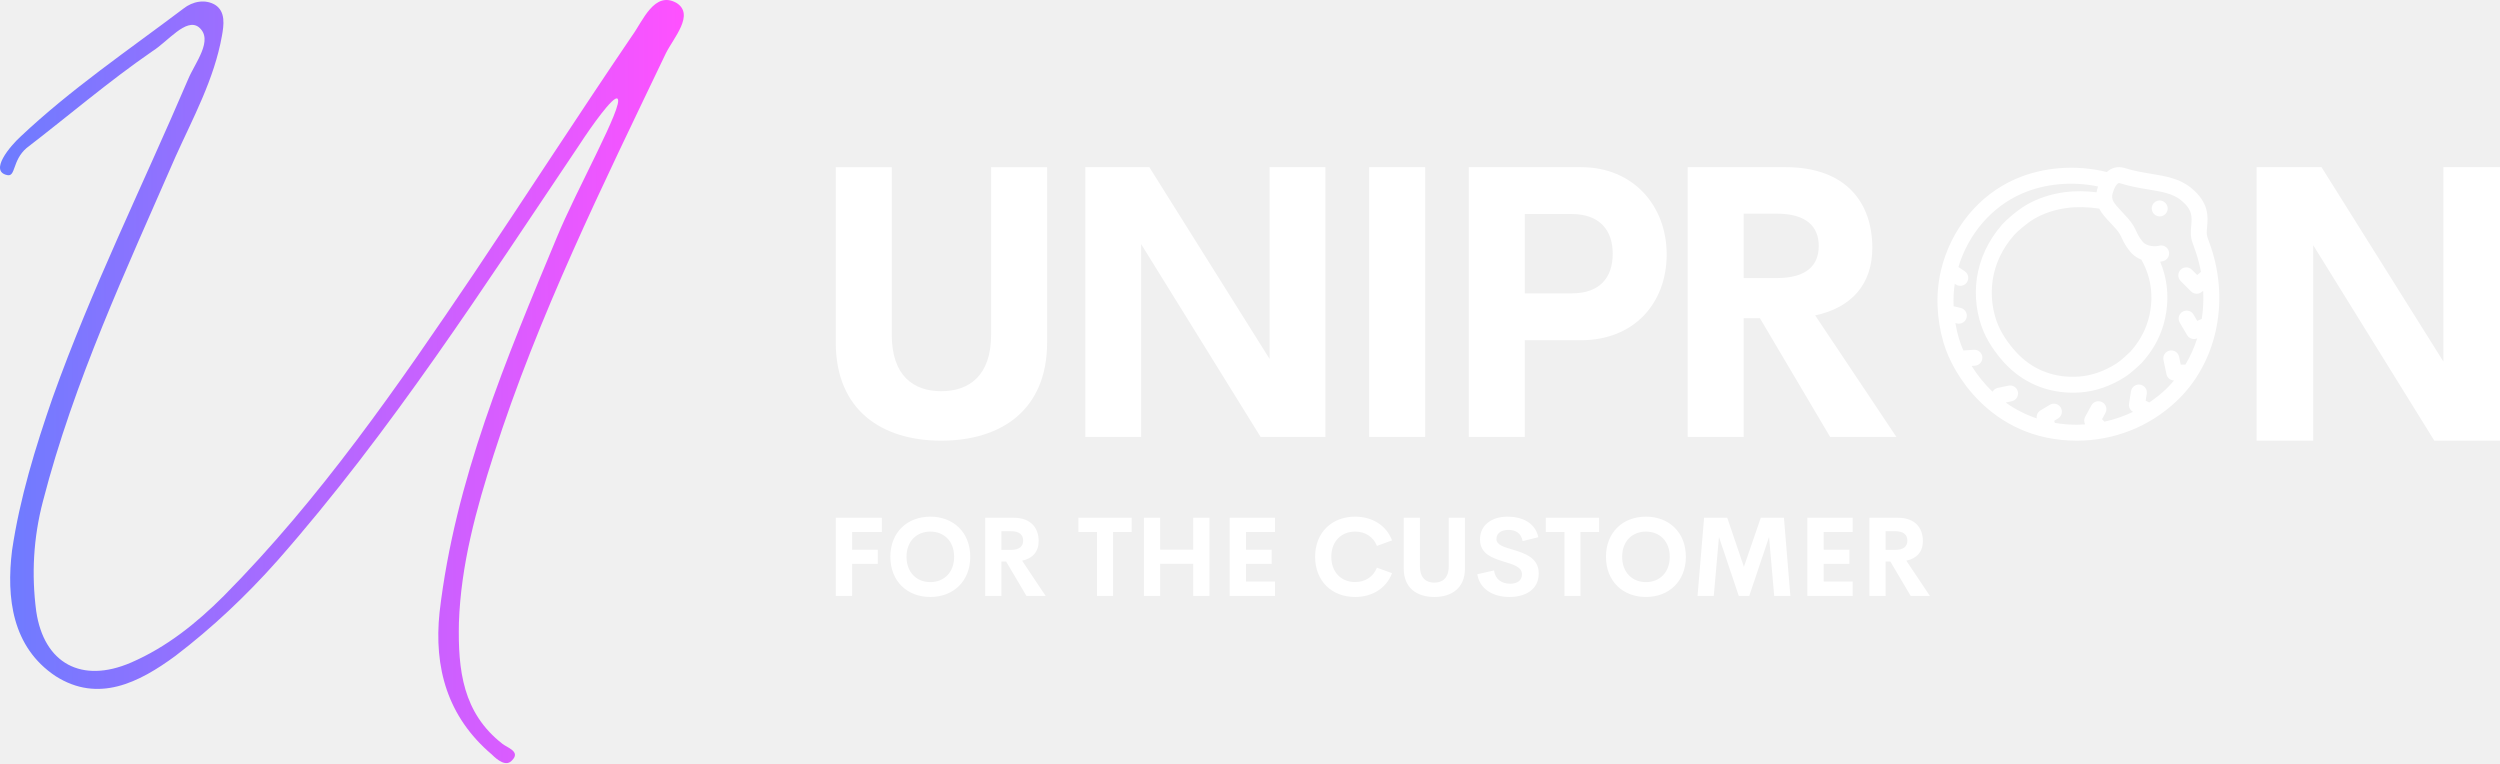
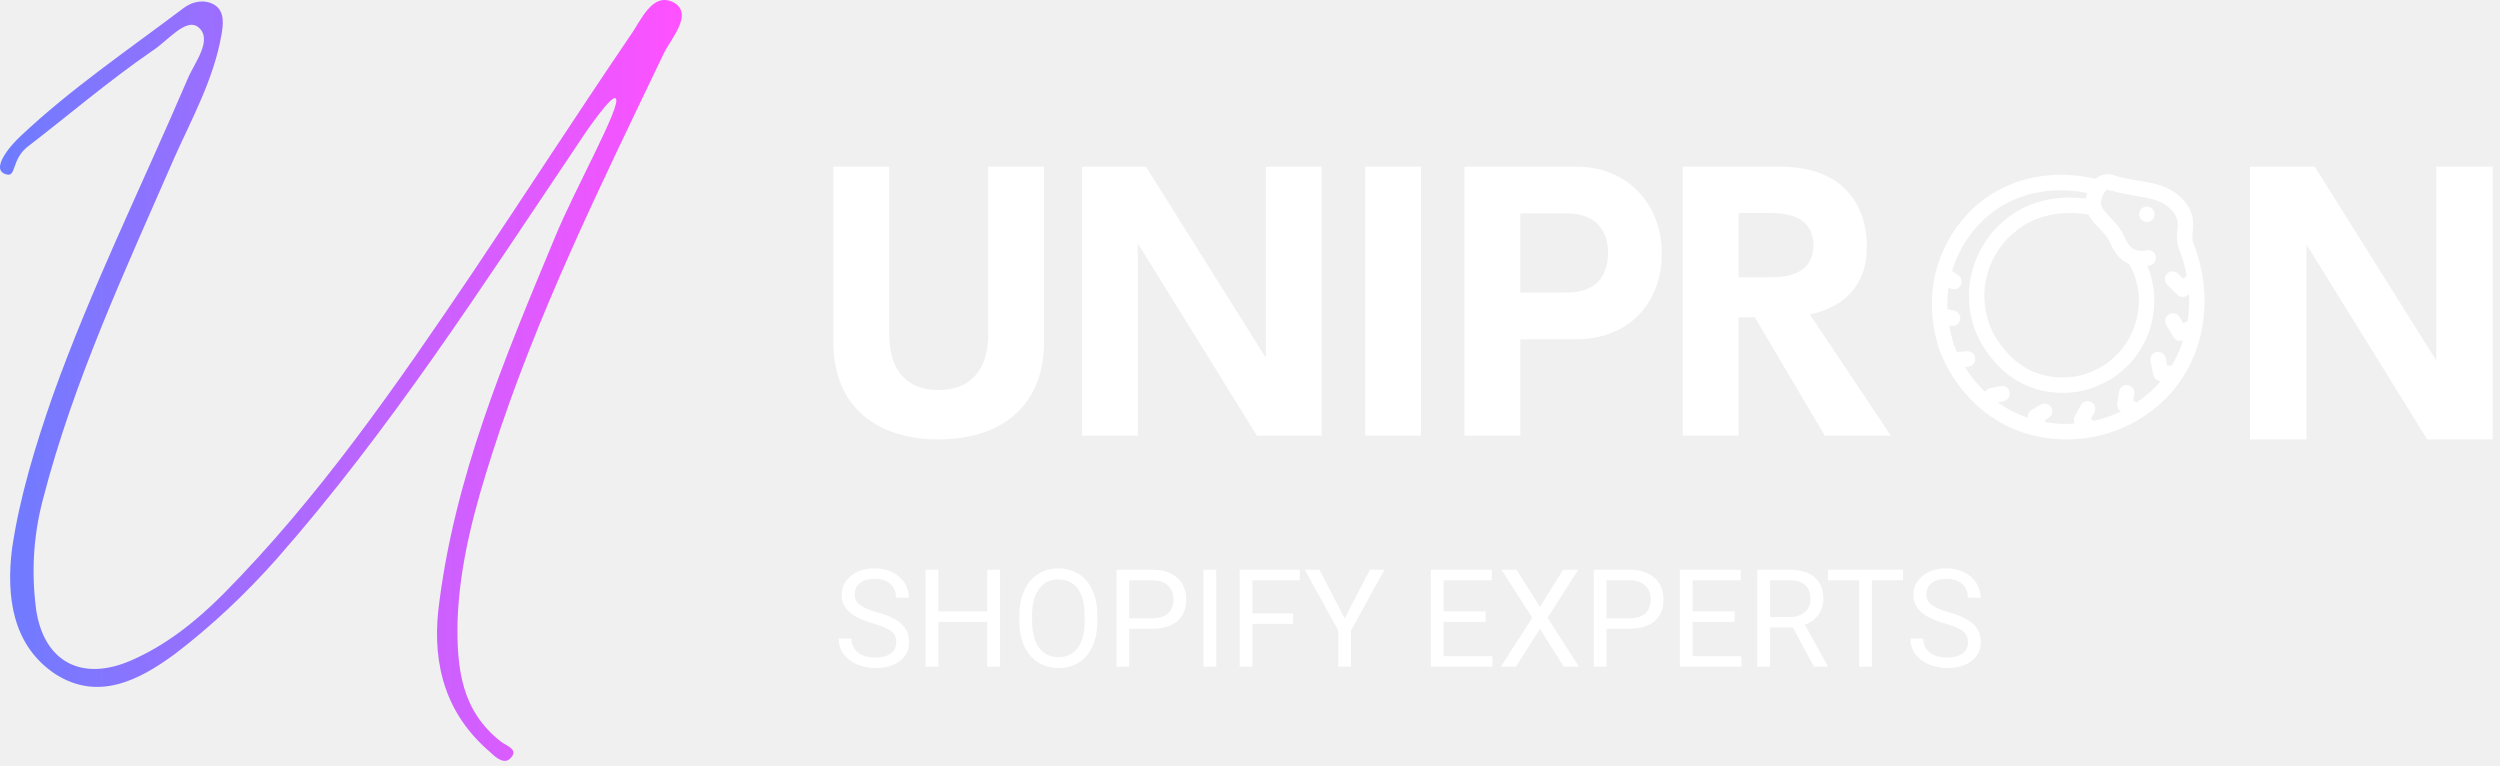
- <svg xmlns="http://www.w3.org/2000/svg" style="background-color:black;" width="329.038" height="100.436" viewBox="0 0 329.038 100.436" class="css-1j8o68f">
-   <defs id="SvgjsDefs2811">
-     <linearGradient id="SvgjsLinearGradient2822">
-       <stop id="SvgjsStop2823" stop-color="#6d7cff" offset="0" />
-       <stop id="SvgjsStop2824" stop-color="#ff51ff" offset="1" />
+ <svg viewBox="0 0 330 101" fill="none">
+   <g>
+     <path d="M67.401 100.063C66.637 100.955 65.491 100.063 64.727 99.3C58.871 94.335 57.089 87.843 57.853 80.586C59.89 63.146 66.637 47.234 73.256 31.321C75.802 25.083 82.168 13.753 81.276 12.99C80.767 12.48 77.712 16.809 76.312 18.973C63.709 37.686 51.488 56.781 36.466 73.84C32.393 78.422 27.937 82.623 23.1 86.315C18.262 89.879 12.916 92.553 7.315 88.988C1.586 85.169 0.822 78.677 1.586 72.439C2.604 65.565 4.641 58.945 6.933 52.326C12.025 38.068 18.772 24.447 24.755 10.444C25.646 8.28 28.192 5.224 26.155 3.569C24.5 2.296 22.081 5.479 20.045 6.752C14.316 10.698 8.969 15.281 3.496 19.482C1.586 21.137 2.095 23.301 0.949 23.046C-1.469 22.537 1.331 19.227 2.732 17.954C9.351 11.717 16.862 6.625 24.118 1.151C25.391 0.132 27.046 -0.122 28.319 0.641C29.72 1.533 29.465 3.315 29.21 4.715C28.192 10.444 25.391 15.536 23.1 20.628C16.608 35.522 9.733 50.161 5.66 65.947C4.387 70.784 4.132 75.622 4.769 80.459C5.787 87.333 10.752 90.007 17.244 87.206C21.954 85.169 25.901 81.987 29.465 78.422C42.195 65.565 52.379 50.798 62.436 35.904C69.437 25.465 76.184 15.026 83.186 4.715C84.586 2.806 86.114 -1.268 89.042 0.387C91.46 1.914 88.66 4.97 87.641 7.006C79.367 24.319 70.838 41.505 64.982 59.836C62.69 66.965 60.654 74.349 60.399 81.987C60.272 88.224 60.908 93.826 66.128 97.899C66.764 98.409 68.546 98.918 67.401 100.063Z" fill="url(#paint0_linear)" />
+     <path d="M123.883 58C116.094 58 110 54.019 110 45.075V22.001H117.372V44.068C117.372 49.474 120.247 51.489 123.884 51.489C127.545 51.489 130.444 49.449 130.444 44.068V22.001H137.816V45.075C137.816 54.02 131.698 58 123.884 58H123.883ZM167.094 22.001H174.441V57.508H165.915L150.188 32.125V57.508H142.841V22.001H151.269L167.094 47.237V22.001H167.094ZM180.203 57.508V22.001H187.575V57.508H180.203ZM208.081 22.001C215.035 22.001 219.36 27.161 219.36 33.476C219.36 39.939 215.035 44.779 208.081 44.779H200.685V57.508H193.313V22H208.081L208.081 22.001ZM206.852 38.612C210.538 38.612 212.258 36.572 212.258 33.378C212.258 30.306 210.538 28.168 206.852 28.168H200.685V38.612H206.852ZM240.874 57.508L231.634 41.88H229.496V57.508H222.125V22.001H235C243.035 22.001 246.426 26.743 246.426 32.616C246.426 37.383 243.723 40.479 238.907 41.511L249.596 57.508H240.873L240.874 57.508ZM229.496 28.12V36.598H233.845C237.777 36.598 239.374 34.927 239.374 32.371C239.374 29.84 237.777 28.12 233.845 28.12H229.496Z" fill="white" />
+     <path d="M289.936 33.247C289.798 32.832 289.652 32.421 289.499 32.013C289.491 31.987 289.487 31.962 289.478 31.935C289.353 31.611 289.393 31.174 289.439 30.668C289.559 29.356 289.72 27.559 287.397 25.654C285.934 24.452 284.154 24.158 282.271 23.846C281.199 23.667 280.092 23.486 278.964 23.125C278.313 22.918 277.671 22.969 277.108 23.275C276.931 23.37 276.775 23.492 276.629 23.624C272.721 22.66 268.519 22.965 264.965 24.517C260.265 26.571 256.709 30.934 255.452 36.191C254.75 39.16 254.868 42.387 255.793 45.524C256.389 47.551 257.849 50.425 260.324 52.904C263.119 55.704 267.208 58 272.805 58C277.563 57.999 282.082 56.205 285.53 52.946C290.603 48.147 292.333 40.416 289.936 33.247ZM275.655 28.304C276.011 28.984 276.562 29.57 277.106 30.145C277.322 30.373 277.549 30.612 277.775 30.87C278.226 31.379 278.376 31.703 278.566 32.109C278.778 32.566 279.019 33.081 279.622 33.819C279.693 33.905 279.766 33.987 279.843 34.063C280.201 34.422 280.618 34.664 281.047 34.835C281.469 35.588 281.788 36.355 282.011 37.196C282.469 38.917 282.429 40.846 281.9 42.629C281.458 44.109 280.706 45.427 279.625 46.627C279.401 46.854 278.424 47.771 277.852 48.133C276.305 49.112 274.716 49.669 273.131 49.791C270.106 50.023 267.421 49.056 265.364 46.995L265.358 46.989C264.558 46.189 263.406 44.742 262.783 43.291C262.026 41.526 261.764 39.464 262.045 37.489C262.37 35.339 263.269 33.439 264.794 31.684C265.148 31.277 266.433 30.145 267.388 29.593C268.585 28.901 270.01 28.429 271.513 28.226C272.816 28.049 274.245 28.092 275.655 28.304ZM281.592 52.876L281.733 51.997C281.823 51.441 281.444 50.917 280.888 50.828C280.333 50.74 279.811 51.119 279.721 51.676L279.466 53.27C279.415 53.598 279.526 53.925 279.753 54.152C279.817 54.215 279.891 54.27 279.971 54.314C278.814 54.872 277.592 55.293 276.331 55.567L276.018 55.254L276.452 54.458C276.721 53.962 276.538 53.34 276.044 53.075C275.551 52.804 274.931 52.986 274.663 53.482L273.865 54.948C273.698 55.252 273.705 55.613 273.86 55.909C273.51 55.93 273.159 55.958 272.805 55.959C271.814 55.959 270.882 55.873 269.996 55.725L269.905 55.459L270.399 55.161C270.88 54.871 271.037 54.244 270.749 53.761C270.458 53.276 269.831 53.122 269.35 53.411L268.147 54.135C267.793 54.348 267.623 54.748 267.676 55.147C266.2 54.651 264.897 53.962 263.761 53.155L263.771 53.106L264.487 52.955C265.039 52.836 265.39 52.295 265.273 51.744C265.157 51.191 264.616 50.841 264.065 50.958L262.701 51.246C262.418 51.308 262.18 51.487 262.037 51.731C260.936 50.683 260.048 49.543 259.36 48.435L259.786 48.404C260.347 48.365 260.771 47.878 260.733 47.315C260.694 46.754 260.208 46.33 259.645 46.368L258.31 46.461C258.069 45.918 257.881 45.406 257.746 44.944C257.553 44.288 257.402 43.62 257.289 42.949L257.498 43C258.046 43.129 258.594 42.79 258.725 42.243C258.854 41.694 258.515 41.147 257.97 41.013L257.062 40.798C257.02 39.819 257.072 38.853 257.205 37.919L257.343 38.012C257.809 38.328 258.442 38.206 258.757 37.738C259.072 37.272 258.951 36.639 258.485 36.322L257.676 35.773C258.952 31.538 261.93 28.069 265.781 26.386C268.741 25.092 272.216 24.792 275.513 25.471C275.473 25.588 275.439 25.702 275.409 25.811C275.37 25.949 275.342 26.083 275.321 26.213C273.924 26.047 272.529 26.026 271.244 26.201C269.456 26.443 267.817 26.989 266.373 27.822C265.136 28.54 263.71 29.824 263.259 30.343C261.498 32.37 260.413 34.672 260.033 37.191C259.698 39.54 260.011 41.992 260.915 44.093C261.651 45.808 262.948 47.456 263.919 48.429C263.921 48.43 263.924 48.434 263.927 48.435C266.382 50.895 269.707 52.097 273.29 51.823C275.209 51.676 277.11 51.016 278.941 49.857C279.804 49.311 281.034 48.109 281.115 48.02C282.427 46.562 283.323 44.989 283.855 43.209C284.49 41.071 284.537 38.747 283.982 36.67C283.838 36.128 283.657 35.608 283.448 35.103C283.607 35.078 283.752 35.049 283.868 35.013C284.407 34.848 284.709 34.278 284.543 33.74C284.379 33.202 283.81 32.898 283.272 33.061C282.994 33.147 281.761 33.235 281.201 32.524C280.76 31.985 280.597 31.642 280.415 31.245C280.197 30.777 279.95 30.248 279.305 29.517C279.062 29.24 278.819 28.983 278.587 28.739C277.491 27.58 277.156 27.139 277.373 26.356C277.591 25.569 277.891 25.17 278.079 25.067C278.116 25.046 278.181 25.011 278.348 25.066C279.617 25.471 280.852 25.675 281.941 25.856C283.62 26.134 285.067 26.373 286.109 27.229C287.594 28.453 287.516 29.347 287.413 30.481C287.353 31.143 287.285 31.895 287.576 32.659C287.576 32.659 287.704 32.988 288.007 33.893C288.286 34.724 288.5 35.564 288.654 36.405L288.178 36.801L287.501 36.122C287.103 35.725 286.458 35.725 286.062 36.122C285.664 36.521 285.662 37.168 286.062 37.566L287.393 38.9C287.765 39.274 288.359 39.3 288.764 38.966L288.942 38.818C289.004 40.036 288.942 41.244 288.758 42.42L288.182 42.672L287.702 41.857C287.42 41.372 286.794 41.21 286.308 41.495C285.824 41.781 285.662 42.406 285.948 42.892L286.885 44.488C286.93 44.565 286.984 44.633 287.043 44.693C287.334 44.984 287.782 45.078 288.172 44.906H288.174C287.801 46.087 287.298 47.215 286.67 48.266L286.073 48.264L285.861 47.259C285.745 46.708 285.204 46.356 284.654 46.473C284.104 46.59 283.751 47.131 283.868 47.682L284.25 49.494C284.293 49.693 284.391 49.869 284.526 50.004C284.705 50.185 284.951 50.29 285.218 50.298C284.876 50.701 284.521 51.093 284.133 51.458C283.481 52.074 282.777 52.619 282.044 53.116L281.592 52.876ZM283.388 27.262C283.119 27.262 282.859 27.369 282.667 27.561C282.48 27.748 282.369 28.013 282.369 28.282C282.369 28.552 282.479 28.817 282.667 29.005C282.854 29.192 283.117 29.303 283.388 29.302C283.657 29.302 283.92 29.192 284.109 29.005C284.3 28.812 284.411 28.547 284.406 28.282C284.406 27.743 283.925 27.262 283.388 27.262Z" fill="white" />
+     <path d="M321.589 22H329.038V58H320.393L304.449 32.264V58H297V22H305.545L321.589 47.586V22H321.589Z" fill="white" />
+     <path d="M115.256 82.296C113.809 81.88 112.754 81.37 112.092 80.767C111.436 80.157 111.107 79.407 111.107 78.517C111.107 77.509 111.509 76.677 112.312 76.02C113.12 75.358 114.169 75.027 115.458 75.027C116.337 75.027 117.119 75.197 117.805 75.537C118.496 75.877 119.029 76.346 119.404 76.943C119.785 77.541 119.976 78.194 119.976 78.903H118.279C118.279 78.13 118.033 77.523 117.541 77.084C117.049 76.639 116.354 76.416 115.458 76.416C114.626 76.416 113.976 76.601 113.507 76.97C113.044 77.333 112.812 77.84 112.812 78.49C112.812 79.012 113.032 79.454 113.472 79.817C113.917 80.175 114.67 80.503 115.73 80.802C116.797 81.101 117.629 81.432 118.227 81.795C118.83 82.152 119.275 82.571 119.562 83.052C119.855 83.532 120.002 84.098 120.002 84.748C120.002 85.785 119.598 86.617 118.789 87.244C117.98 87.865 116.899 88.176 115.546 88.176C114.667 88.176 113.847 88.009 113.085 87.675C112.323 87.335 111.734 86.872 111.318 86.286C110.908 85.7 110.703 85.035 110.703 84.291H112.399C112.399 85.064 112.684 85.677 113.252 86.128C113.826 86.573 114.591 86.796 115.546 86.796C116.437 86.796 117.119 86.614 117.594 86.251C118.068 85.888 118.306 85.393 118.306 84.766C118.306 84.139 118.086 83.655 117.646 83.315C117.207 82.97 116.41 82.63 115.256 82.296ZM132.008 88H130.312V82.085H123.86V88H122.173V75.203H123.86V80.705H130.312V75.203H132.008V88ZM144.849 82.015C144.849 83.269 144.638 84.364 144.216 85.302C143.794 86.233 143.196 86.945 142.423 87.438C141.649 87.93 140.747 88.176 139.716 88.176C138.708 88.176 137.814 87.93 137.035 87.438C136.256 86.939 135.649 86.233 135.216 85.319C134.788 84.399 134.568 83.336 134.557 82.129V81.206C134.557 79.976 134.771 78.889 135.198 77.945C135.626 77.002 136.229 76.281 137.009 75.783C137.794 75.279 138.69 75.027 139.698 75.027C140.724 75.027 141.626 75.276 142.405 75.774C143.19 76.267 143.794 76.984 144.216 77.928C144.638 78.865 144.849 79.958 144.849 81.206V82.015ZM143.17 81.189C143.17 79.671 142.865 78.508 142.256 77.699C141.646 76.885 140.794 76.478 139.698 76.478C138.632 76.478 137.791 76.885 137.176 77.699C136.566 78.508 136.253 79.633 136.235 81.074V82.015C136.235 83.485 136.543 84.643 137.158 85.486C137.779 86.324 138.632 86.743 139.716 86.743C140.806 86.743 141.649 86.348 142.247 85.557C142.845 84.76 143.152 83.62 143.17 82.138V81.189ZM149.067 82.99V88H147.38V75.203H152.1C153.5 75.203 154.596 75.561 155.387 76.275C156.184 76.99 156.582 77.936 156.582 79.114C156.582 80.356 156.192 81.314 155.413 81.988C154.64 82.656 153.529 82.99 152.082 82.99H149.067ZM149.067 81.61H152.1C153.002 81.61 153.693 81.399 154.174 80.978C154.654 80.55 154.895 79.935 154.895 79.132C154.895 78.37 154.654 77.761 154.174 77.304C153.693 76.847 153.034 76.609 152.196 76.592H149.067V81.61ZM160.546 88H158.858V75.203H160.546V88ZM170.697 82.349H165.327V88H163.64V75.203H171.567V76.592H165.327V80.969H170.697V82.349ZM177.491 81.628L180.831 75.203H182.747L178.335 83.228V88H176.647V83.228L172.235 75.203H174.169L177.491 81.628ZM196.098 82.085H190.552V86.62H196.994V88H188.864V75.203H196.906V76.592H190.552V80.705H196.098V82.085ZM203.27 80.107L206.337 75.203H208.323L204.28 81.549L208.42 88H206.416L203.27 83.008L200.105 88H198.11L202.259 81.549L198.207 75.203H200.185L203.27 80.107ZM212.067 82.99V88H210.38V75.203H215.1C216.5 75.203 217.596 75.561 218.387 76.275C219.184 76.99 219.582 77.936 219.582 79.114C219.582 80.356 219.192 81.314 218.413 81.988C217.64 82.656 216.529 82.99 215.082 82.99H212.067ZM212.067 81.61H215.1C216.002 81.61 216.693 81.399 217.174 80.978C217.654 80.55 217.895 79.935 217.895 79.132C217.895 78.37 217.654 77.761 217.174 77.304C216.693 76.847 216.034 76.609 215.196 76.592H212.067V81.61ZM228.969 82.085H223.423V86.62H229.865V88H221.735V75.203H229.777V76.592H223.423V80.705H228.969V82.085ZM236.659 82.823H233.653V88H231.957V75.203H236.193C237.635 75.203 238.742 75.531 239.516 76.188C240.295 76.844 240.685 77.799 240.685 79.053C240.685 79.85 240.468 80.544 240.034 81.136C239.606 81.728 239.009 82.17 238.241 82.463L241.247 87.894V88H239.437L236.659 82.823ZM233.653 81.443H236.246C237.084 81.443 237.749 81.227 238.241 80.793C238.739 80.359 238.988 79.779 238.988 79.053C238.988 78.262 238.751 77.655 238.276 77.233C237.808 76.811 237.128 76.598 236.237 76.592H233.653V81.443ZM251.196 76.592H247.083V88H245.404V76.592H241.3V75.203H251.196V76.592ZM256.725 82.296C255.277 81.88 254.223 81.37 253.561 80.767C252.904 80.157 252.576 79.407 252.576 78.517C252.576 77.509 252.978 76.677 253.78 76.02C254.589 75.358 255.638 75.027 256.927 75.027C257.806 75.027 258.588 75.197 259.273 75.537C259.965 75.877 260.498 76.346 260.873 76.943C261.254 77.541 261.444 78.194 261.444 78.903H259.748C259.748 78.13 259.502 77.523 259.01 77.084C258.518 76.639 257.823 76.416 256.927 76.416C256.095 76.416 255.444 76.601 254.976 76.97C254.513 77.333 254.281 77.84 254.281 78.49C254.281 79.012 254.501 79.454 254.94 79.817C255.386 80.175 256.139 80.503 257.199 80.802C258.266 81.101 259.098 81.432 259.695 81.795C260.299 82.152 260.744 82.571 261.031 83.052C261.324 83.532 261.471 84.098 261.471 84.748C261.471 85.785 261.066 86.617 260.258 87.244C259.449 87.865 258.368 88.176 257.015 88.176C256.136 88.176 255.315 88.009 254.554 87.675C253.792 87.335 253.203 86.872 252.787 86.286C252.377 85.7 252.172 85.035 252.172 84.291H253.868C253.868 85.064 254.152 85.677 254.721 86.128C255.295 86.573 256.06 86.796 257.015 86.796C257.905 86.796 258.588 86.614 259.062 86.251C259.537 85.888 259.774 85.393 259.774 84.766C259.774 84.139 259.555 83.655 259.115 83.315C258.676 82.97 257.879 82.63 256.725 82.296Z" fill="white" />
+   </g>
+   <defs>
+     <linearGradient id="paint0_linear" x1="0" y1="1.14441e-05" x2="90" y2="1.14441e-05" gradientUnits="userSpaceOnUse">
+       <stop stop-color="#6D7CFF" />
+       <stop offset="1" stop-color="#FF51FF" />
    </linearGradient>
  </defs>
-   <g id="SvgjsG2812" featurekey="monogramFeature-0" transform="matrix(2.121681,0,0,2.121681,7.696448,-53.84334)" fill="url(#SvgjsLinearGradient2822)">
-     <path d="M28.14 72.54 c-0.36 0.42 -0.9 0 -1.26 -0.36 c-2.76 -2.34 -3.6 -5.4 -3.24 -8.82 c0.96 -8.22 4.14 -15.72 7.26 -23.22 c1.2 -2.94 4.2 -8.28 3.78 -8.64 c-0.24 -0.24 -1.68 1.8 -2.34 2.82 c-5.94 8.82 -11.7 17.82 -18.78 25.86 c-1.92 2.16 -4.02 4.14 -6.3 5.88 c-2.28 1.68 -4.8 2.94 -7.44 1.26 c-2.7 -1.8 -3.06 -4.86 -2.7 -7.8 c0.48 -3.24 1.44 -6.36 2.52 -9.48 c2.4 -6.72 5.58 -13.14 8.4 -19.74 c0.42 -1.02 1.62 -2.46 0.66 -3.24 c-0.78 -0.6 -1.92 0.9 -2.88 1.5 c-2.7 1.86 -5.22 4.02 -7.8 6 c-0.9 0.78 -0.66 1.8 -1.2 1.68 c-1.14 -0.24 0.18 -1.8 0.84 -2.4 c3.12 -2.94 6.66 -5.34 10.08 -7.92 c0.6 -0.48 1.38 -0.6 1.98 -0.24 c0.66 0.42 0.54 1.26 0.42 1.92 c-0.48 2.7 -1.8 5.1 -2.88 7.5 c-3.06 7.02 -6.3 13.92 -8.22 21.36 c-0.6 2.28 -0.72 4.56 -0.42 6.84 c0.48 3.24 2.82 4.5 5.88 3.18 c2.22 -0.96 4.08 -2.46 5.76 -4.14 c6 -6.06 10.8 -13.02 15.54 -20.04 c3.3 -4.92 6.48 -9.84 9.78 -14.7 c0.66 -0.9 1.38 -2.82 2.76 -2.04 c1.14 0.72 -0.18 2.16 -0.66 3.12 c-3.9 8.16 -7.92 16.26 -10.68 24.9 c-1.08 3.36 -2.04 6.84 -2.16 10.44 c-0.06 2.94 0.24 5.58 2.7 7.5 c0.3 0.24 1.14 0.48 0.6 1.02 z" />
-   </g>
-   <g id="SvgjsG2813" featurekey="sloganFeature-0" transform="matrix(0.7290046,0,0,0.7290046,108.6691,63.84959)" fill="#ffffff">
-     <path d="M10.146 8.467 l-5.371 0 l0 3.203 l4.639 0 l0 2.549 l-4.639 0 l0 5.781 l-2.949 0 l0 -14.111 l8.32 0 l0 2.578 z M18.897 20.195 c-4.15 0 -7.217 -2.832 -7.217 -7.256 c0 -4.434 3.066 -7.246 7.217 -7.246 c4.141 0 7.207 2.812 7.207 7.246 c0 4.424 -3.066 7.256 -7.207 7.256 z M18.897 17.51 c2.432 0 4.297 -1.709 4.297 -4.57 c0 -2.852 -1.865 -4.551 -4.297 -4.551 s-4.297 1.699 -4.297 4.551 c0 2.861 1.865 4.57 4.297 4.57 z M36.25 20 l-3.672 -6.211 l-0.85 0 l0 6.211 l-2.93 0 l0 -14.111 l5.117 0 c3.193 0 4.541 1.885 4.541 4.219 c0 1.895 -1.074 3.125 -2.988 3.535 l4.248 6.357 l-3.467 0 z M31.729 8.32 l0 3.369 l1.728 0 c1.562 0 2.197 -0.664 2.197 -1.68 c0 -1.006 -0.635 -1.69 -2.197 -1.69 l-1.728 0 z M55.244 5.889 l0 2.578 l-3.35 0 l0 11.533 l-2.9 0 l0 -11.533 l-3.369 0 l0 -2.578 l9.619 0 z M66.358 5.889 l2.93 0 l0 14.111 l-2.93 0 l0 -5.801 l-5.967 0 l0 5.801 l-2.93 0 l0 -14.111 l2.93 0 l0 5.762 l5.967 0 l0 -5.762 z M81.123 8.467 l-5.234 0 l0 3.203 l4.639 0 l0 2.549 l-4.639 0 l0 3.193 l5.234 0 l0 2.588 l-8.184 0 l0 -14.111 l8.184 0 l0 2.578 z M95.586 20.195 c-4.15 0 -7.217 -2.822 -7.217 -7.256 s3.066 -7.246 7.217 -7.246 c3.144 0 5.664 1.611 6.67 4.287 l-2.734 0.996 c-0.625 -1.641 -2.119 -2.588 -3.936 -2.588 c-2.432 0 -4.297 1.699 -4.297 4.551 s1.865 4.561 4.297 4.561 c1.816 0 3.311 -0.957 3.936 -2.598 l2.734 0.996 c-1.006 2.676 -3.525 4.297 -6.67 4.297 z M109.883 20.195 c-3.096 0 -5.518 -1.582 -5.518 -5.137 l0 -9.17 l2.93 0 l0 8.77 c0 2.148 1.143 2.949 2.588 2.949 c1.455 0 2.607 -0.811 2.607 -2.949 l0 -8.77 l2.93 0 l0 9.17 c0 3.555 -2.432 5.137 -5.537 5.137 z M123.467 20.195 c-3.027 0 -5.391 -1.455 -5.82 -4.102 l3.027 -0.693 c0.195 1.582 1.357 2.402 2.91 2.402 c1.191 0 2.139 -0.527 2.129 -1.719 c-0.01 -1.328 -1.572 -1.748 -3.291 -2.275 c-2.07 -0.645 -4.287 -1.406 -4.287 -4.004 c0 -2.627 2.148 -4.111 4.981 -4.111 c2.481 0 4.981 1.006 5.547 3.711 l-2.832 0.703 c-0.264 -1.406 -1.211 -2.022 -2.539 -2.022 c-1.182 0 -2.188 0.488 -2.188 1.65 c0 1.084 1.387 1.445 2.988 1.924 c2.129 0.645 4.648 1.465 4.648 4.277 c0 2.998 -2.51 4.258 -5.273 4.258 z M139.629 5.889 l0 2.578 l-3.35 0 l0 11.533 l-2.9 0 l0 -11.533 l-3.369 0 l0 -2.578 l9.619 0 z M148.096 20.195 c-4.15 0 -7.217 -2.832 -7.217 -7.256 c0 -4.434 3.066 -7.246 7.217 -7.246 c4.141 0 7.207 2.812 7.207 7.246 c0 4.424 -3.066 7.256 -7.207 7.256 z M148.096 17.51 c2.432 0 4.297 -1.709 4.297 -4.57 c0 -2.852 -1.865 -4.551 -4.297 -4.551 s-4.297 1.699 -4.297 4.551 c0 2.861 1.865 4.57 4.297 4.57 z M174.17 20 l-2.92 0 l-0.928 -10.635 l-3.574 10.635 l-1.895 0 l-3.574 -10.635 l-0.938 10.635 l-2.93 0 l1.182 -14.111 l4.18 0 l3.008 8.857 l3.047 -8.857 l4.18 0 z M185.42 8.467 l-5.234 0 l0 3.203 l4.639 0 l0 2.549 l-4.639 0 l0 3.193 l5.234 0 l0 2.588 l-8.184 0 l0 -14.111 l8.184 0 l0 2.578 z M195.889 20 l-3.672 -6.211 l-0.85 0 l0 6.211 l-2.93 0 l0 -14.111 l5.117 0 c3.193 0 4.541 1.885 4.541 4.219 c0 1.895 -1.074 3.125 -2.988 3.535 l4.248 6.357 l-3.467 0 z M191.367 8.32 l0 3.369 l1.728 0 c1.562 0 2.197 -0.664 2.197 -1.68 c0 -1.006 -0.635 -1.69 -2.197 -1.69 l-1.728 0 z" />
-   </g>
-   <g id="SvgjsG2814" featurekey="nameLeftFeature-0" transform="matrix(1.25812,0,0,1.25812,106.1413,7.183754)" fill="#ffffff">
-     <path d="M14.102 40.391 c-6.191 0 -11.035 -3.164 -11.035 -10.273 l0 -18.34 l5.859 0 l0 17.539 c0 4.297 2.285 5.898 5.176 5.898 c2.91 0 5.215 -1.621 5.215 -5.898 l0 -17.539 l5.859 0 l0 18.34 c0 7.109 -4.863 10.273 -11.074 10.273 z M48.448 11.777 l5.84 0 l0 28.223 l-6.777 0 l-12.5 -20.176 l0 20.176 l-5.84 0 l0 -28.223 l6.699 0 l12.578 20.059 l0 -20.059 z M58.867 40 l0 -28.223 l5.859 0 l0 28.223 l-5.859 0 z M81.026 11.777 c5.527 0 8.965 4.102 8.965 9.121 c0 5.137 -3.438 8.984 -8.965 8.984 l-5.879 0 l0 10.117 l-5.859 0 l0 -28.223 l11.738 0 z M80.049 24.98 c2.93 0 4.297 -1.621 4.297 -4.16 c0 -2.441 -1.367 -4.141 -4.297 -4.141 l-4.902 0 l0 8.301 l4.902 0 z M107.09 40 l-7.344 -12.422 l-1.699 0 l0 12.422 l-5.859 0 l0 -28.223 l10.234 0 c6.387 0 9.082 3.769 9.082 8.438 c0 3.789 -2.148 6.25 -5.977 7.07 l8.496 12.715 l-6.934 0 z M98.047 16.641 l0 6.738 l3.457 0 c3.125 0 4.394 -1.328 4.394 -3.359 c0 -2.012 -1.27 -3.379 -4.394 -3.379 l-3.457 0 z" />
-   </g>
-   <g id="SvgjsG2815" featurekey="inlineSymbolFeature-0" transform="matrix(0.6996968,0,0,0.6996968,238.4747,4.275183)" fill="#ffffff">
-     <path d="M75.066,40.396c-0.203-0.611-0.418-1.215-0.643-1.814c-0.012-0.039-0.018-0.076-0.031-0.115 c-0.184-0.477-0.125-1.119-0.057-1.863c0.176-1.928,0.414-4.57-3.008-7.371c-2.154-1.766-4.775-2.199-7.549-2.658 c-1.578-0.262-3.209-0.529-4.869-1.059c-0.959-0.305-1.904-0.23-2.734,0.221c-0.26,0.139-0.49,0.318-0.705,0.512 c-5.755-1.416-11.944-0.969-17.177,1.313c-6.922,3.02-12.158,9.434-14.009,17.162c-1.035,4.363-0.861,9.107,0.501,13.719 c0.879,2.98,3.029,7.205,6.673,10.848c4.117,4.117,10.138,7.492,18.381,7.492c7.006-0.002,13.661-2.639,18.739-7.43 C76.049,62.299,78.596,50.934,75.066,40.396z M54.035,33.129c0.525,1,1.336,1.861,2.137,2.707c0.318,0.334,0.652,0.686,0.986,1.066 c0.664,0.748,0.885,1.223,1.164,1.82c0.313,0.672,0.668,1.43,1.555,2.514c0.105,0.127,0.213,0.248,0.326,0.359 c0.527,0.527,1.141,0.883,1.773,1.135c0.621,1.107,1.092,2.234,1.42,3.471c0.674,2.529,0.615,5.365-0.164,7.986 c-0.65,2.176-1.758,4.113-3.35,5.877c-0.33,0.334-1.768,1.682-2.611,2.215c-2.279,1.439-4.619,2.258-6.953,2.436 c-4.455,0.342-8.409-1.08-11.438-4.109l-0.009-0.01c-1.177-1.176-2.874-3.303-3.791-5.436c-1.115-2.594-1.501-5.625-1.087-8.529 c0.479-3.16,1.802-5.953,4.048-8.533c0.521-0.598,2.414-2.262,3.82-3.074c1.763-1.018,3.862-1.711,6.075-2.01 C49.855,32.754,51.959,32.818,54.035,33.129z M62.779,69.25l0.207-1.291c0.133-0.818-0.426-1.588-1.244-1.719 c-0.818-0.129-1.586,0.428-1.719,1.246l-0.375,2.344c-0.076,0.482,0.088,0.963,0.422,1.297c0.094,0.092,0.203,0.172,0.322,0.238 c-1.705,0.82-3.504,1.439-5.361,1.842l-0.461-0.461l0.639-1.17c0.396-0.729,0.127-1.643-0.6-2.033 c-0.727-0.398-1.639-0.131-2.035,0.598L51.4,72.297c-0.246,0.447-0.236,0.977-0.008,1.412c-0.516,0.031-1.032,0.072-1.554,0.074 c-1.459,0-2.832-0.127-4.137-0.344l-0.134-0.391l0.728-0.438c0.709-0.426,0.94-1.348,0.516-2.059 c-0.429-0.713-1.352-0.939-2.061-0.514l-1.771,1.064c-0.521,0.314-0.772,0.902-0.694,1.488c-2.174-0.729-4.093-1.742-5.765-2.928 l0.015-0.072l1.054-0.223c0.813-0.174,1.33-0.969,1.157-1.779c-0.17-0.813-0.967-1.328-1.778-1.156l-2.009,0.424 c-0.417,0.09-0.767,0.354-0.978,0.713c-1.621-1.541-2.929-3.217-3.943-4.846l0.628-0.045c0.826-0.057,1.45-0.773,1.395-1.602 c-0.058-0.824-0.774-1.447-1.603-1.391l-1.966,0.137c-0.354-0.799-0.631-1.551-0.83-2.23c-0.285-0.965-0.507-1.947-0.673-2.934 l0.307,0.076c0.807,0.189,1.615-0.309,1.807-1.113c0.191-0.807-0.309-1.611-1.111-1.809l-1.338-0.316 c-0.062-1.438,0.015-2.859,0.211-4.232l0.203,0.137c0.686,0.465,1.618,0.285,2.083-0.402c0.464-0.686,0.286-1.617-0.401-2.082 l-1.191-0.807c1.879-6.225,6.265-11.326,11.935-13.799c4.359-1.902,9.477-2.344,14.333-1.346c-0.059,0.172-0.109,0.34-0.154,0.5 c-0.057,0.203-0.098,0.4-0.129,0.592c-2.057-0.244-4.112-0.275-6.005-0.018c-2.633,0.355-5.046,1.158-7.172,2.383 c-1.823,1.055-3.923,2.943-4.586,3.705c-2.594,2.98-4.192,6.365-4.752,10.068c-0.493,3.453-0.031,7.057,1.299,10.146 c1.084,2.521,2.995,4.943,4.425,6.373c0.003,0.002,0.007,0.008,0.011,0.01c3.615,3.615,8.512,5.383,13.789,4.979 c2.826-0.215,5.625-1.186,8.322-2.889c1.271-0.803,3.082-2.57,3.201-2.701c1.932-2.143,3.252-4.455,4.035-7.072 c0.936-3.143,1.004-6.559,0.188-9.613c-0.213-0.797-0.479-1.561-0.787-2.303c0.234-0.037,0.447-0.08,0.619-0.133 c0.793-0.242,1.238-1.08,0.994-1.871c-0.242-0.791-1.08-1.238-1.873-0.998c-0.408,0.127-2.225,0.256-3.049-0.789 c-0.65-0.793-0.889-1.297-1.158-1.881c-0.32-0.688-0.684-1.465-1.635-2.539c-0.357-0.408-0.715-0.785-1.057-1.145 c-1.613-1.703-2.107-2.352-1.787-3.502c0.32-1.158,0.762-1.744,1.039-1.895c0.055-0.031,0.15-0.082,0.396-0.002 c1.869,0.596,3.688,0.896,5.291,1.162c2.473,0.408,4.604,0.76,6.139,2.018c2.186,1.799,2.072,3.113,1.92,4.781 c-0.088,0.973-0.188,2.078,0.24,3.201c0,0,0.189,0.484,0.635,1.814c0.41,1.221,0.725,2.457,0.953,3.693l-0.701,0.582l-0.998-0.998 c-0.586-0.584-1.535-0.584-2.119,0c-0.586,0.586-0.588,1.537,0,2.123l1.961,1.961c0.547,0.549,1.422,0.588,2.018,0.096l0.262-0.217 c0.092,1.791,0,3.566-0.27,5.295l-0.848,0.371l-0.707-1.199c-0.416-0.713-1.338-0.951-2.053-0.531 c-0.713,0.42-0.951,1.338-0.531,2.053l1.381,2.346c0.066,0.113,0.145,0.213,0.232,0.301c0.428,0.428,1.088,0.566,1.662,0.313h0.004 c-0.549,1.736-1.291,3.395-2.215,4.939l-0.879-0.002l-0.313-1.477c-0.17-0.811-0.967-1.328-1.777-1.156s-1.33,0.967-1.158,1.777 l0.563,2.664c0.063,0.293,0.207,0.551,0.406,0.75c0.264,0.266,0.627,0.42,1.02,0.432c-0.504,0.592-1.027,1.168-1.598,1.705 c-0.961,0.906-1.998,1.707-3.076,2.438L62.779,69.25z M65.424,31.598c-0.396,0-0.779,0.156-1.063,0.439 c-0.275,0.275-0.438,0.664-0.438,1.059c0,0.398,0.162,0.787,0.438,1.063s0.664,0.439,1.063,0.438c0.395,0,0.783-0.162,1.061-0.438 c0.281-0.283,0.445-0.672,0.438-1.063C66.922,32.305,66.215,31.598,65.424,31.598z" />
-   </g>
-   <g id="SvgjsG2816" featurekey="nameRightFeature-0" transform="matrix(1.275555,0,0,1.275555,292.3408,6.977783)" fill="#ffffff">
-     <path d="M22.93 11.777 l5.84 0 l0 28.223 l-6.777 0 l-12.5 -20.176 l0 20.176 l-5.84 0 l0 -28.223 l6.699 0 l12.578 20.059 l0 -20.059 z" />
-   </g>
</svg>
